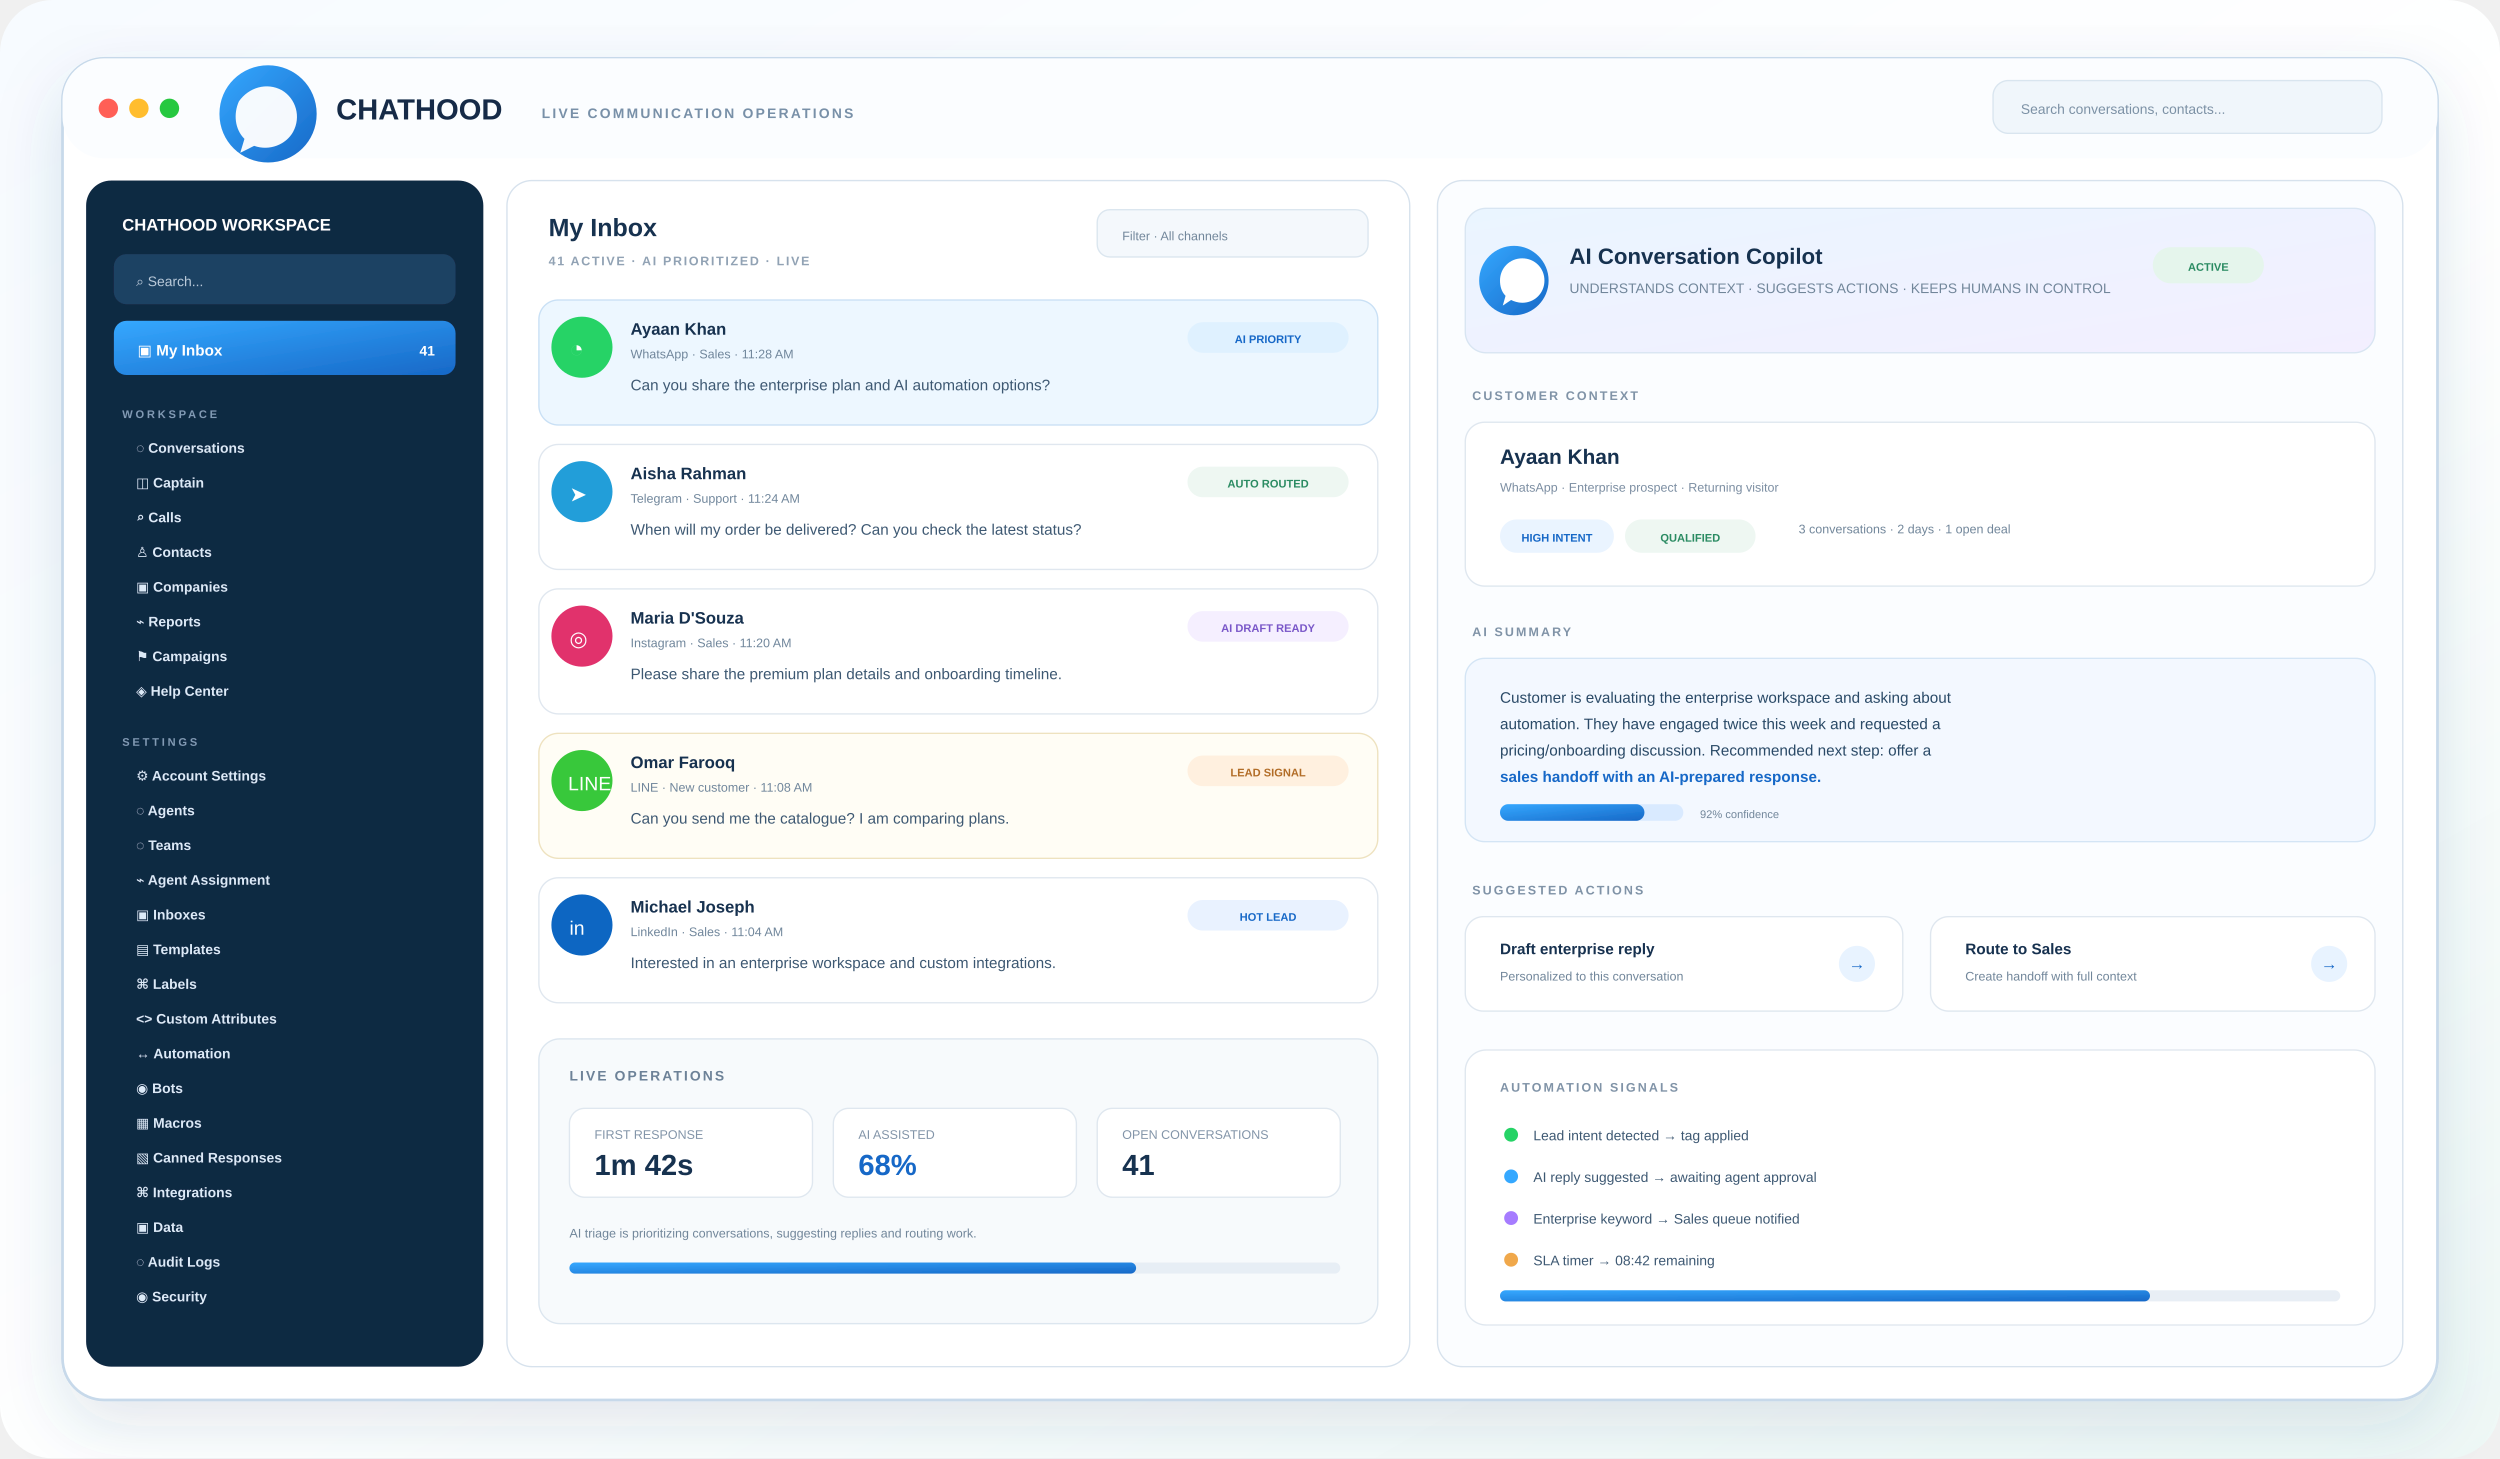
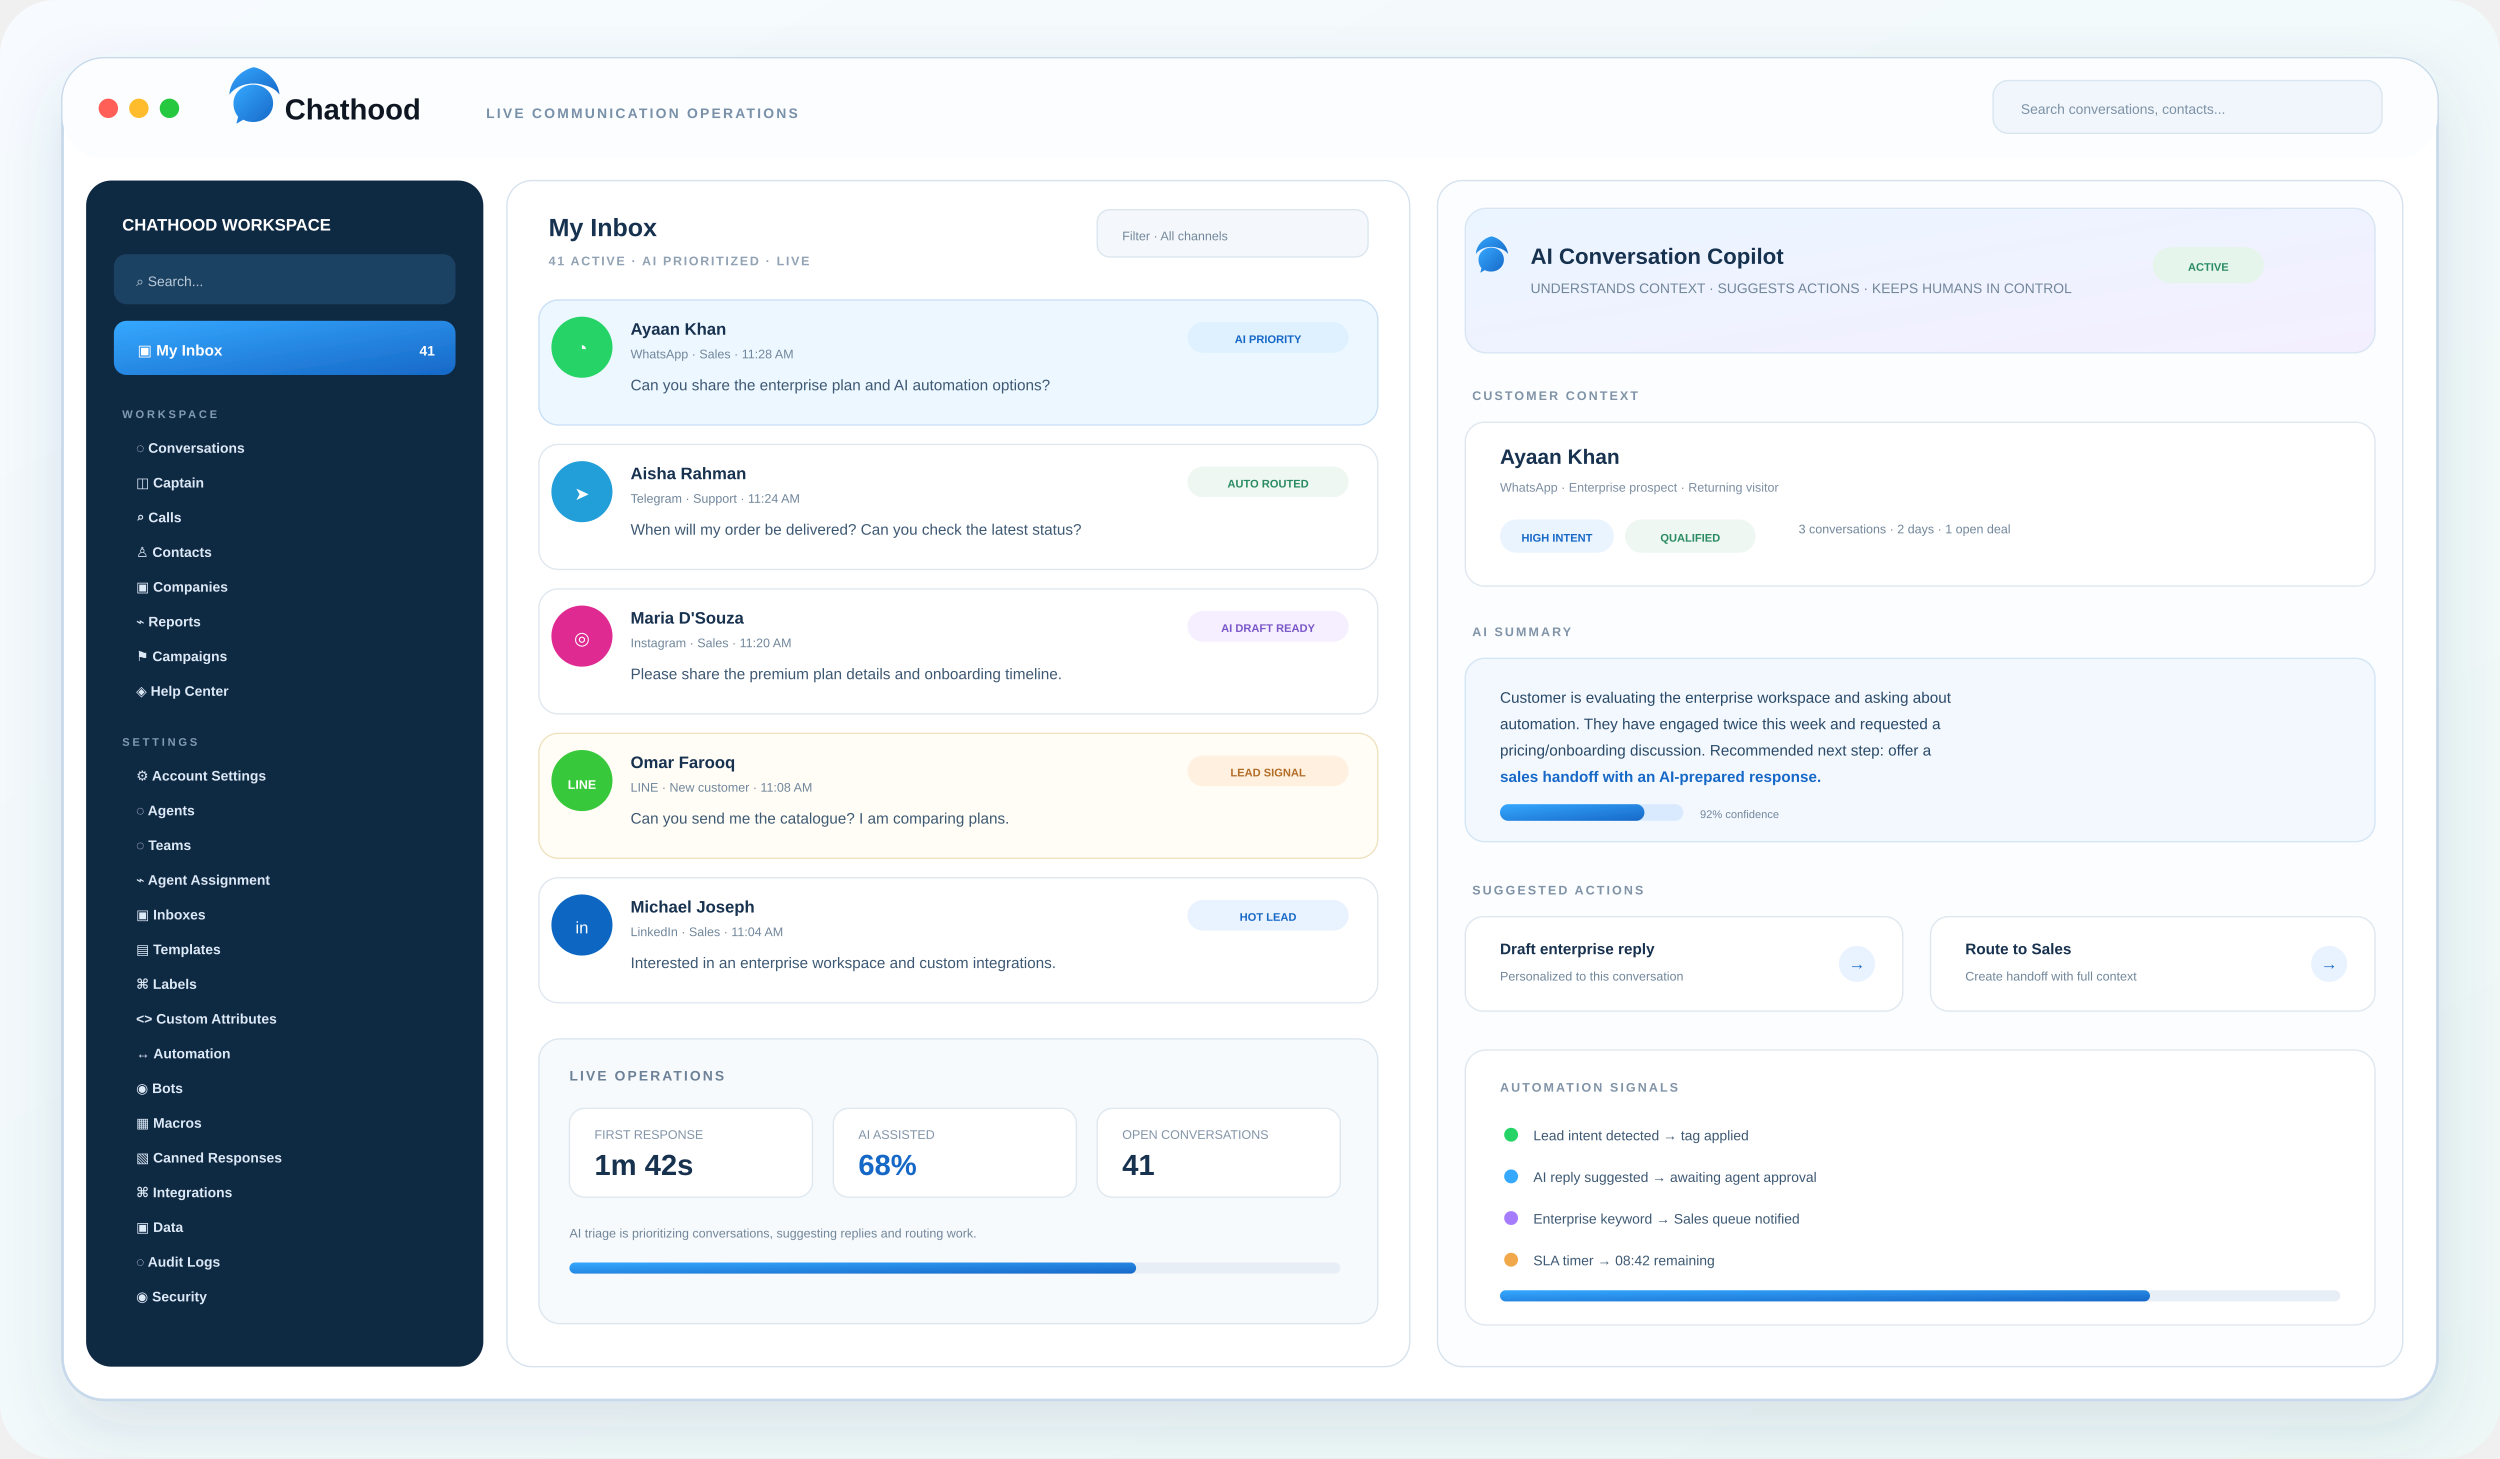
<svg xmlns="http://www.w3.org/2000/svg" viewBox="0 0 1800 1050" role="img" aria-labelledby="title desc">
  <defs>
    <linearGradient id="bg" x1="0" y1="0" x2="1" y2="1">
      <stop stop-color="#f7fbff" />
-       <stop offset=".55" stop-color="#fff" />
      <stop offset="1" stop-color="#eef8f6" />
    </linearGradient>
    <linearGradient id="blue" x1="0" y1="0" x2="1" y2="1">
      <stop stop-color="#35a8ff" />
      <stop offset="1" stop-color="#1768c7" />
    </linearGradient>
    <linearGradient id="ai" x1="0" y1="0" x2="1" y2="1">
      <stop stop-color="#eaf5ff" />
-       <stop offset="1" stop-color="#f3efff" />
+       <stop offset="1" stop-color="#f4efff" />
    </linearGradient>
-     <filter id="shadow" x="-20%" y="-20%" width="140%" height="150%">
+     <filter id="shadow">
      <feDropShadow dx="0" dy="18" stdDeviation="24" flood-color="#315579" flood-opacity=".14" />
    </filter>
  </defs>
-   <rect width="1800" height="1050" rx="38" fill="url(#bg)" />
-   <g opacity=".18" stroke="#72a8d9" stroke-width="1">
-     <path d="M55 120h1690M55 180h1690M55 240h1690M55 300h1690M55 360h1690M55 420h1690M55 480h1690M55 540h1690M55 600h1690M55 660h1690M55 720h1690M55 780h1690M55 840h1690M55 900h1690M55 960h1690" />
-     <path d="M80 80v900M140 80v900M200 80v900M260 80v900M320 80v900M380 80v900M440 80v900M500 80v900M560 80v900M620 80v900M680 80v900M740 80v900M800 80v900M860 80v900M920 80v900M980 80v900M1040 80v900M1100 80v900M1160 80v900M1220 80v900M1280 80v900M1340 80v900M1400 80v900M1460 80v900M1520 80v900M1580 80v900M1640 80v900M1700 80v900" />
+   <rect width="1800" height="1050" rx="40" fill="url(#bg)" />
+   <g opacity=".16" stroke="#72a8d9">
+     <path d="M60 120h1680M60 180h1680M60 240h1680M60 300h1680M60 360h1680M60 420h1680M60 480h1680M60 540h1680M60 600h1680M60 660h1680M60 720h1680M60 780h1680M60 840h1680M60 900h1680M60 960h1680" />
+     <path d="M80 70v910M140 70v910M200 70v910M260 70v910M320 70v910M380 70v910M440 70v910M500 70v910M560 70v910M620 70v910M680 70v910M740 70v910M800 70v910M860 70v910M920 70v910M980 70v910M1040 70v910M1100 70v910M1160 70v910M1220 70v910M1280 70v910M1340 70v910M1400 70v910M1460 70v910M1520 70v910M1580 70v910M1640 70v910M1700 70v910" />
  </g>
  <g filter="url(#shadow)">
    <rect x="45" y="42" width="1710" height="966" rx="30" fill="#fff" stroke="#c7d9ea" stroke-width="2" />
    <rect x="45" y="42" width="1710" height="72" rx="30" fill="#fbfdff" />
    <circle cx="78" cy="78" r="7" fill="#ff5f57" />
    <circle cx="100" cy="78" r="7" fill="#ffbd2e" />
    <circle cx="122" cy="78" r="7" fill="#28c840" />
-     <path d="M158 82c0-20 16-35 35-35s35 15 35 35-16 35-35 35-35-15-35-35Z" fill="url(#blue)" />
-     <path d="M172 73c7-10 20-14 31-8 10 6 14 19 8 30-5 9-17 14-28 10l-10 5 3-10c-7-7-8-18-4-27Z" fill="#fff" opacity=".95" />
-     <text x="242" y="86" font-family="Arial,sans-serif" font-size="21" font-weight="900" fill="#132b47">CHATHOOD</text>
-     <text x="390" y="85" font-family="Arial,sans-serif" font-size="10" font-weight="800" letter-spacing="1.6" fill="#7890a8">LIVE COMMUNICATION OPERATIONS</text>
+     <g transform="translate(158 45) scale(.42)">
+       <path d="M17 55C18 33 36 13 59 8c23 5 42 25 44 47-7-9-16-14-26-16-6-2-12-3-18-3-18 0-33 7-42 19Z" fill="url(#blue)" />
+       <path d="M24 70c0-18 15-32 34-32s34 14 34 32-15 32-34 32c-6 0-12-1-17-4l-12 7 3-12c-5-6-8-14-8-23Z" fill="url(#blue)" />
+     </g>
+     <text x="205" y="86" font-family="Arial,sans-serif" font-size="21" font-weight="900" fill="#101820">Chathood</text>
+     <text x="350" y="85" font-family="Arial,sans-serif" font-size="10" font-weight="800" letter-spacing="1.6" fill="#7890a8">LIVE COMMUNICATION OPERATIONS</text>
    <rect x="1435" y="58" width="280" height="38" rx="11" fill="#f0f6fb" stroke="#d9e5ef" />
    <text x="1455" y="82" font-family="Arial,sans-serif" font-size="10" fill="#7c91a5">Search conversations, contacts...</text>
    <rect x="62" y="130" width="286" height="854" rx="18" fill="#112943" />
    <text x="88" y="166" font-family="Arial,sans-serif" font-size="12" font-weight="900" fill="#fff">CHATHOOD WORKSPACE</text>
    <rect x="82" y="183" width="246" height="36" rx="9" fill="#1e4264" />
    <text x="98" y="206" font-family="Arial,sans-serif" font-size="10" fill="#b9cad9">⌕  Search...</text>
    <rect x="82" y="231" width="246" height="39" rx="9" fill="url(#blue)" />
    <text x="99" y="256" font-family="Arial,sans-serif" font-size="11" font-weight="900" fill="#fff">▣  My Inbox</text>
    <text x="302" y="256" font-family="Arial,sans-serif" font-size="10" font-weight="900" fill="#fff">41</text>
    <g font-family="Arial,sans-serif" font-size="10" font-weight="800" fill="#dceaf7">
      <text x="88" y="301" fill="#819bb4" font-size="8" letter-spacing="2">WORKSPACE</text>
      <text x="98" y="326">◌  Conversations</text>
      <text x="98" y="351">◫  Captain</text>
      <text x="98" y="376">⌕  Calls</text>
      <text x="98" y="401">♙  Contacts</text>
      <text x="98" y="426">▣  Companies</text>
      <text x="98" y="451">⌁  Reports</text>
      <text x="98" y="476">⚑  Campaigns</text>
      <text x="98" y="501">◈  Help Center</text>
      <text x="88" y="537" fill="#819bb4" font-size="8" letter-spacing="2">SETTINGS</text>
      <text x="98" y="562">⚙  Account Settings</text>
      <text x="98" y="587">◌  Agents</text>
      <text x="98" y="612">◌  Teams</text>
      <text x="98" y="637">⌁  Agent Assignment</text>
      <text x="98" y="662">▣  Inboxes</text>
      <text x="98" y="687">▤  Templates</text>
      <text x="98" y="712">⌘  Labels</text>
      <text x="98" y="737">&lt;&gt;  Custom Attributes</text>
      <text x="98" y="762">↔  Automation</text>
      <text x="98" y="787">◉  Bots</text>
      <text x="98" y="812">▦  Macros</text>
      <text x="98" y="837">▧  Canned Responses</text>
      <text x="98" y="862">⌘  Integrations</text>
      <text x="98" y="887">▣  Data</text>
      <text x="98" y="912">◌  Audit Logs</text>
      <text x="98" y="937">◉  Security</text>
    </g>
    <rect x="365" y="130" width="650" height="854" rx="18" fill="#fff" stroke="#d7e2ed" />
    <text x="395" y="170" font-family="Arial,sans-serif" font-size="18" font-weight="900" fill="#17304f">My Inbox</text>
    <text x="395" y="191" font-family="Arial,sans-serif" font-size="9" font-weight="800" letter-spacing="1.2" fill="#91a2b4">41 ACTIVE · AI PRIORITIZED · LIVE</text>
    <rect x="790" y="151" width="195" height="34" rx="9" fill="#f4f8fc" stroke="#dbe6ef" />
    <text x="808" y="173" font-family="Arial,sans-serif" font-size="9" fill="#71869a">Filter · All channels</text>
    <g font-family="Arial,sans-serif">
      <rect x="388" y="216" width="604" height="90" rx="14" fill="#edf7ff" stroke="#c9e0f5" />
      <circle cx="419" cy="250" r="22" fill="#25d366" />
-       <text x="410" y="257" font-size="17" fill="#fff">◔</text>
+       <text x="419" y="255" text-anchor="middle" font-size="13" fill="#fff">◔</text>
      <text x="454" y="241" font-size="12" font-weight="900" fill="#17304f">Ayaan Khan</text>
      <text x="454" y="258" font-size="9" fill="#70869b">WhatsApp · Sales · 11:28 AM</text>
      <text x="454" y="281" font-size="11" fill="#3d5872">Can you share the enterprise plan and AI automation options?</text>
      <rect x="855" y="232" width="116" height="22" rx="11" fill="#dff1ff" />
      <text x="913" y="247" text-anchor="middle" font-size="8" font-weight="800" fill="#1768c7">AI PRIORITY</text>
      <rect x="388" y="320" width="604" height="90" rx="14" fill="#fff" stroke="#e0e7ef" />
      <circle cx="419" cy="354" r="22" fill="#229ed9" />
-       <text x="410" y="361" font-size="15" fill="#fff">➤</text>
+       <text x="419" y="360" text-anchor="middle" font-size="13" fill="#fff">➤</text>
      <text x="454" y="345" font-size="12" font-weight="900" fill="#17304f">Aisha Rahman</text>
      <text x="454" y="362" font-size="9" fill="#70869b">Telegram · Support · 11:24 AM</text>
      <text x="454" y="385" font-size="11" fill="#3d5872">When will my order be delivered? Can you check the latest status?</text>
      <rect x="855" y="336" width="116" height="22" rx="11" fill="#eef7f2" />
      <text x="913" y="351" text-anchor="middle" font-size="8" font-weight="800" fill="#2a8b62">AUTO ROUTED</text>
      <rect x="388" y="424" width="604" height="90" rx="14" fill="#fff" stroke="#e0e7ef" />
-       <circle cx="419" cy="458" r="22" fill="#e1306c" />
-       <text x="410" y="465" font-size="15" fill="#fff">◎</text>
+       <circle cx="419" cy="458" r="22" fill="#df2a92" />
+       <text x="419" y="464" text-anchor="middle" font-size="13" fill="#fff">◎</text>
      <text x="454" y="449" font-size="12" font-weight="900" fill="#17304f">Maria D'Souza</text>
      <text x="454" y="466" font-size="9" fill="#70869b">Instagram · Sales · 11:20 AM</text>
      <text x="454" y="489" font-size="11" fill="#3d5872">Please share the premium plan details and onboarding timeline.</text>
      <rect x="855" y="440" width="116" height="22" rx="11" fill="#f5efff" />
      <text x="913" y="455" text-anchor="middle" font-size="8" font-weight="800" fill="#7957c8">AI DRAFT READY</text>
      <rect x="388" y="528" width="604" height="90" rx="14" fill="#fffdf5" stroke="#eee2bf" />
      <circle cx="419" cy="562" r="22" fill="#39c83a" />
-       <text x="409" y="569" font-size="14" fill="#fff">LINE</text>
+       <text x="419" y="568" text-anchor="middle" font-size="9" font-weight="900" fill="#fff">LINE</text>
      <text x="454" y="553" font-size="12" font-weight="900" fill="#17304f">Omar Farooq</text>
      <text x="454" y="570" font-size="9" fill="#70869b">LINE · New customer · 11:08 AM</text>
      <text x="454" y="593" font-size="11" fill="#3d5872">Can you send me the catalogue? I am comparing plans.</text>
      <rect x="855" y="544" width="116" height="22" rx="11" fill="#fff0df" />
      <text x="913" y="559" text-anchor="middle" font-size="8" font-weight="800" fill="#b26d28">LEAD SIGNAL</text>
      <rect x="388" y="632" width="604" height="90" rx="14" fill="#fff" stroke="#e0e7ef" />
      <circle cx="419" cy="666" r="22" fill="#0a66c2" />
-       <text x="410" y="673" font-size="14" fill="#fff">in</text>
+       <text x="419" y="672" text-anchor="middle" font-size="12" fill="#fff">in</text>
      <text x="454" y="657" font-size="12" font-weight="900" fill="#17304f">Michael Joseph</text>
      <text x="454" y="674" font-size="9" fill="#70869b">LinkedIn · Sales · 11:04 AM</text>
      <text x="454" y="697" font-size="11" fill="#3d5872">Interested in an enterprise workspace and custom integrations.</text>
      <rect x="855" y="648" width="116" height="22" rx="11" fill="#e9f2ff" />
      <text x="913" y="663" text-anchor="middle" font-size="8" font-weight="800" fill="#1768c7">HOT LEAD</text>
    </g>
    <rect x="388" y="748" width="604" height="205" rx="15" fill="#f7fafc" stroke="#dce6ef" />
    <text x="410" y="778" font-family="Arial,sans-serif" font-size="10" font-weight="900" letter-spacing="1.5" fill="#6d8298">LIVE OPERATIONS</text>
    <g font-family="Arial,sans-serif">
      <rect x="410" y="798" width="175" height="64" rx="11" fill="#fff" stroke="#dfe7ef" />
      <text x="428" y="820" font-size="9" fill="#8294a8">FIRST RESPONSE</text>
      <text x="428" y="846" font-size="21" font-weight="900" fill="#17304f">1m 42s</text>
      <rect x="600" y="798" width="175" height="64" rx="11" fill="#fff" stroke="#dfe7ef" />
      <text x="618" y="820" font-size="9" fill="#8294a8">AI ASSISTED</text>
      <text x="618" y="846" font-size="21" font-weight="900" fill="#1768c7">68%</text>
      <rect x="790" y="798" width="175" height="64" rx="11" fill="#fff" stroke="#dfe7ef" />
      <text x="808" y="820" font-size="9" fill="#8294a8">OPEN CONVERSATIONS</text>
      <text x="808" y="846" font-size="21" font-weight="900" fill="#17304f">41</text>
      <text x="410" y="891" font-size="9" fill="#71869a">AI triage is prioritizing conversations, suggesting replies and routing work.</text>
      <rect x="410" y="909" width="555" height="8" rx="4" fill="#e7eef5" />
      <rect x="410" y="909" width="408" height="8" rx="4" fill="url(#blue)" />
    </g>
    <rect x="1035" y="130" width="695" height="854" rx="18" fill="#fbfdff" stroke="#d7e2ed" />
    <rect x="1055" y="150" width="655" height="104" rx="15" fill="url(#ai)" stroke="#d8e5f2" />
-     <circle cx="1090" cy="202" r="25" fill="url(#blue)" />
-     <path d="M1080 202c0-9 7-16 16-16s16 7 16 16-7 16-16 16c-3 0-6-1-8-2l-6 4 2-7c-3-3-4-7-4-11Z" fill="#fff" />
-     <text x="1130" y="190" font-family="Arial,sans-serif" font-size="16" font-weight="900" fill="#17304f">AI Conversation Copilot</text>
-     <text x="1130" y="211" font-family="Arial,sans-serif" font-size="10" fill="#71869a">UNDERSTANDS CONTEXT · SUGGESTS ACTIONS · KEEPS HUMANS IN CONTROL</text>
+     <g transform="translate(1058 168) scale(.27)">
+       <path d="M17 55C18 33 36 13 59 8c23 5 42 25 44 47-7-9-16-14-26-16-6-2-12-3-18-3-18 0-33 7-42 19Z" fill="url(#blue)" />
+       <path d="M24 70c0-18 15-32 34-32s34 14 34 32-15 32-34 32c-6 0-12-1-17-4l-12 7 3-12c-5-6-8-14-8-23Z" fill="url(#blue)" />
+     </g>
+     <text x="1102" y="190" font-family="Arial,sans-serif" font-size="16" font-weight="900" fill="#17304f">AI Conversation Copilot</text>
+     <text x="1102" y="211" font-family="Arial,sans-serif" font-size="10" fill="#71869a">UNDERSTANDS CONTEXT · SUGGESTS ACTIONS · KEEPS HUMANS IN CONTROL</text>
    <rect x="1550" y="178" width="80" height="26" rx="13" fill="#e5f5ec" />
    <text x="1590" y="195" text-anchor="middle" font-family="Arial,sans-serif" font-size="8" font-weight="900" fill="#2a8b62">ACTIVE</text>
    <text x="1060" y="288" font-family="Arial,sans-serif" font-size="9" font-weight="900" letter-spacing="1.5" fill="#8093a7">CUSTOMER CONTEXT</text>
    <rect x="1055" y="304" width="655" height="118" rx="14" fill="#fff" stroke="#dfe7ef" />
    <text x="1080" y="334" font-family="Arial,sans-serif" font-size="15" font-weight="900" fill="#17304f">Ayaan Khan</text>
    <text x="1080" y="354" font-family="Arial,sans-serif" font-size="9" fill="#7c8ea2">WhatsApp · Enterprise prospect · Returning visitor</text>
    <rect x="1080" y="374" width="82" height="24" rx="12" fill="#eaf4ff" />
    <text x="1121" y="390" text-anchor="middle" font-family="Arial,sans-serif" font-size="8" font-weight="800" fill="#1768c7">HIGH INTENT</text>
    <rect x="1170" y="374" width="94" height="24" rx="12" fill="#eef7f2" />
    <text x="1217" y="390" text-anchor="middle" font-family="Arial,sans-serif" font-size="8" font-weight="800" fill="#2a8b62">QUALIFIED</text>
    <text x="1295" y="384" font-family="Arial,sans-serif" font-size="9" fill="#71869a">3 conversations · 2 days · 1 open deal</text>
    <text x="1060" y="458" font-family="Arial,sans-serif" font-size="9" font-weight="900" letter-spacing="1.5" fill="#8093a7">AI SUMMARY</text>
    <rect x="1055" y="474" width="655" height="132" rx="14" fill="#f3f8ff" stroke="#d4e5f5" />
    <text x="1080" y="506" font-family="Arial,sans-serif" font-size="11" fill="#294966">Customer is evaluating the enterprise workspace and asking about</text>
    <text x="1080" y="525" font-family="Arial,sans-serif" font-size="11" fill="#294966">automation. They have engaged twice this week and requested a</text>
    <text x="1080" y="544" font-family="Arial,sans-serif" font-size="11" fill="#294966">pricing/onboarding discussion. Recommended next step: offer a</text>
    <text x="1080" y="563" font-family="Arial,sans-serif" font-size="11" font-weight="800" fill="#1768c7">sales handoff with an AI-prepared response.</text>
    <rect x="1080" y="579" width="132" height="12" rx="6" fill="#d9eaff" />
    <rect x="1080" y="579" width="104" height="12" rx="6" fill="url(#blue)" />
    <text x="1224" y="589" font-family="Arial,sans-serif" font-size="8" fill="#71869a">92% confidence</text>
    <text x="1060" y="644" font-family="Arial,sans-serif" font-size="9" font-weight="900" letter-spacing="1.5" fill="#8093a7">SUGGESTED ACTIONS</text>
    <rect x="1055" y="660" width="315" height="68" rx="13" fill="#fff" stroke="#dfe7ef" />
    <text x="1080" y="687" font-family="Arial,sans-serif" font-size="11" font-weight="900" fill="#17304f">Draft enterprise reply</text>
    <text x="1080" y="706" font-family="Arial,sans-serif" font-size="9" fill="#71869a">Personalized to this conversation</text>
    <circle cx="1337" cy="694" r="13" fill="#e8f3ff" />
    <text x="1337" y="698" text-anchor="middle" font-size="12" fill="#1768c7">→</text>
    <rect x="1390" y="660" width="320" height="68" rx="13" fill="#fff" stroke="#dfe7ef" />
    <text x="1415" y="687" font-family="Arial,sans-serif" font-size="11" font-weight="900" fill="#17304f">Route to Sales</text>
    <text x="1415" y="706" font-family="Arial,sans-serif" font-size="9" fill="#71869a">Create handoff with full context</text>
    <circle cx="1677" cy="694" r="13" fill="#e8f3ff" />
    <text x="1677" y="698" text-anchor="middle" font-size="12" fill="#1768c7">→</text>
    <rect x="1055" y="756" width="655" height="198" rx="15" fill="#fff" stroke="#dfe7ef" />
    <text x="1080" y="786" font-family="Arial,sans-serif" font-size="9" font-weight="900" letter-spacing="1.5" fill="#8093a7">AUTOMATION SIGNALS</text>
    <circle cx="1088" cy="817" r="5" fill="#25d366" />
    <text x="1104" y="821" font-family="Arial,sans-serif" font-size="10" fill="#3d5872">Lead intent detected → tag applied</text>
    <circle cx="1088" cy="847" r="5" fill="#35a8ff" />
    <text x="1104" y="851" font-family="Arial,sans-serif" font-size="10" fill="#3d5872">AI reply suggested → awaiting agent approval</text>
    <circle cx="1088" cy="877" r="5" fill="#a67cff" />
    <text x="1104" y="881" font-family="Arial,sans-serif" font-size="10" fill="#3d5872">Enterprise keyword → Sales queue notified</text>
    <circle cx="1088" cy="907" r="5" fill="#f0a84b" />
    <text x="1104" y="911" font-family="Arial,sans-serif" font-size="10" fill="#3d5872">SLA timer → 08:42 remaining</text>
    <rect x="1080" y="929" width="605" height="8" rx="4" fill="#e8eef5" />
    <rect x="1080" y="929" width="468" height="8" rx="4" fill="url(#blue)" />
  </g>
</svg>
